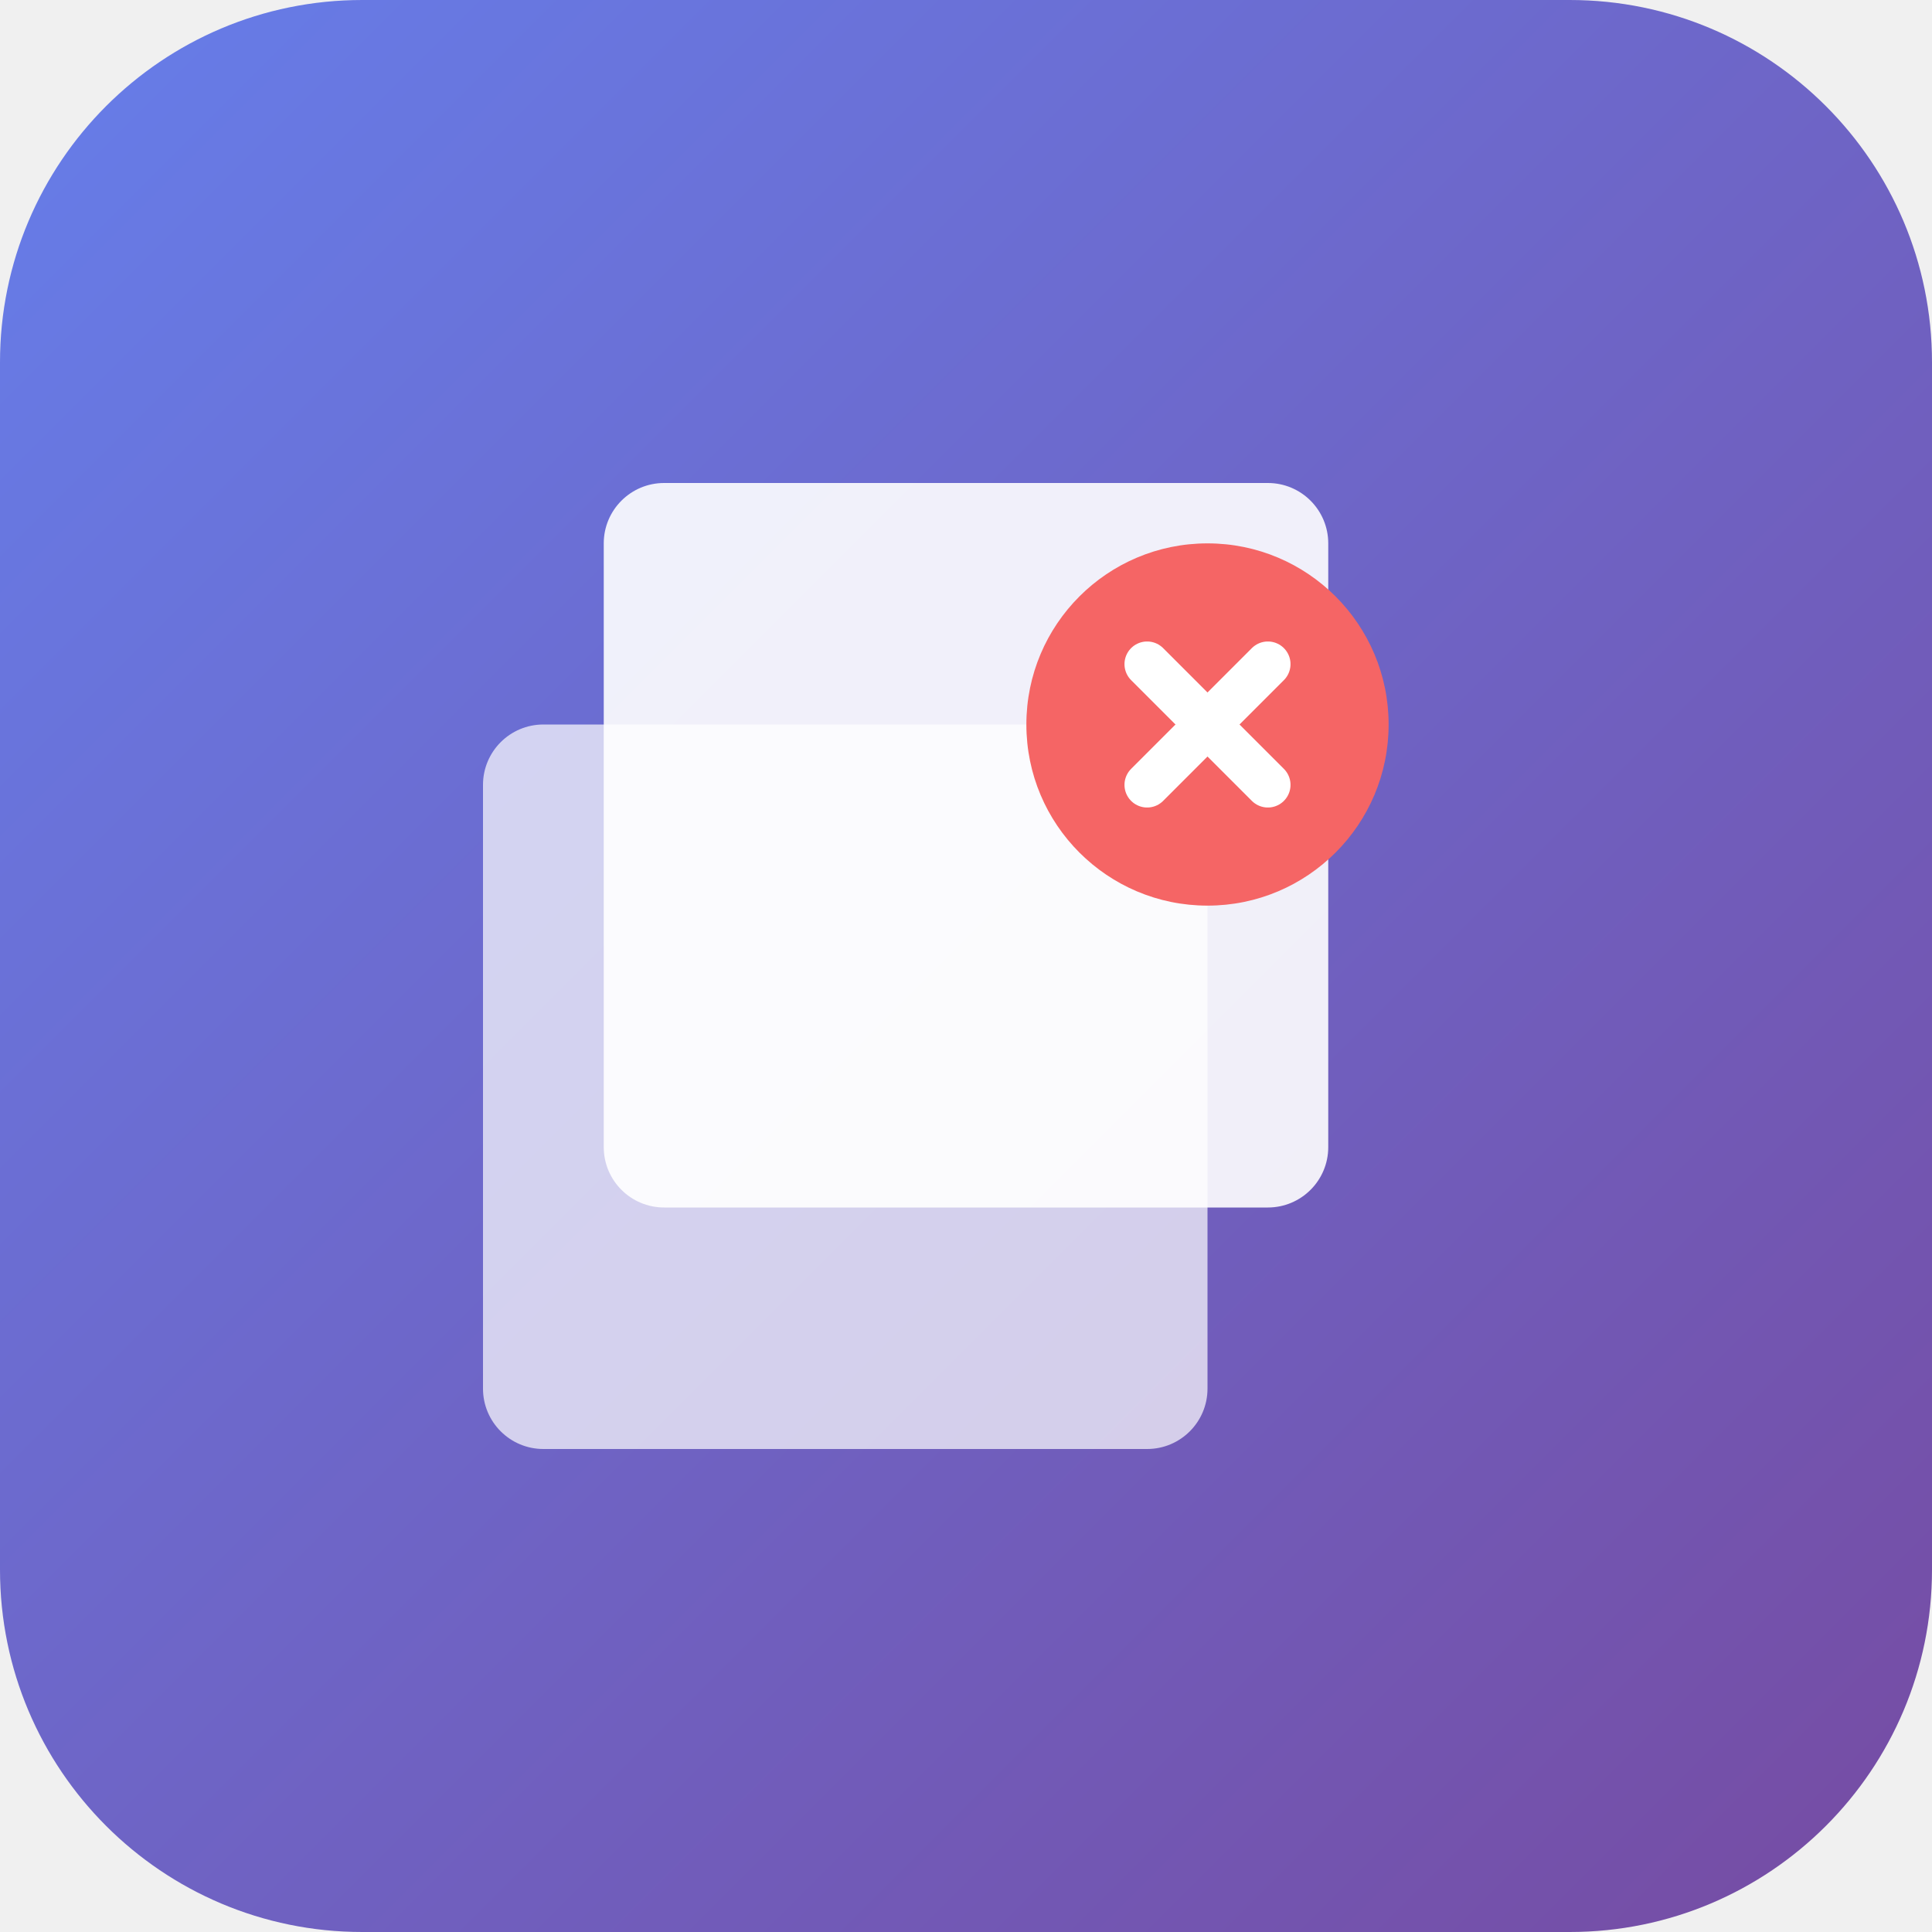
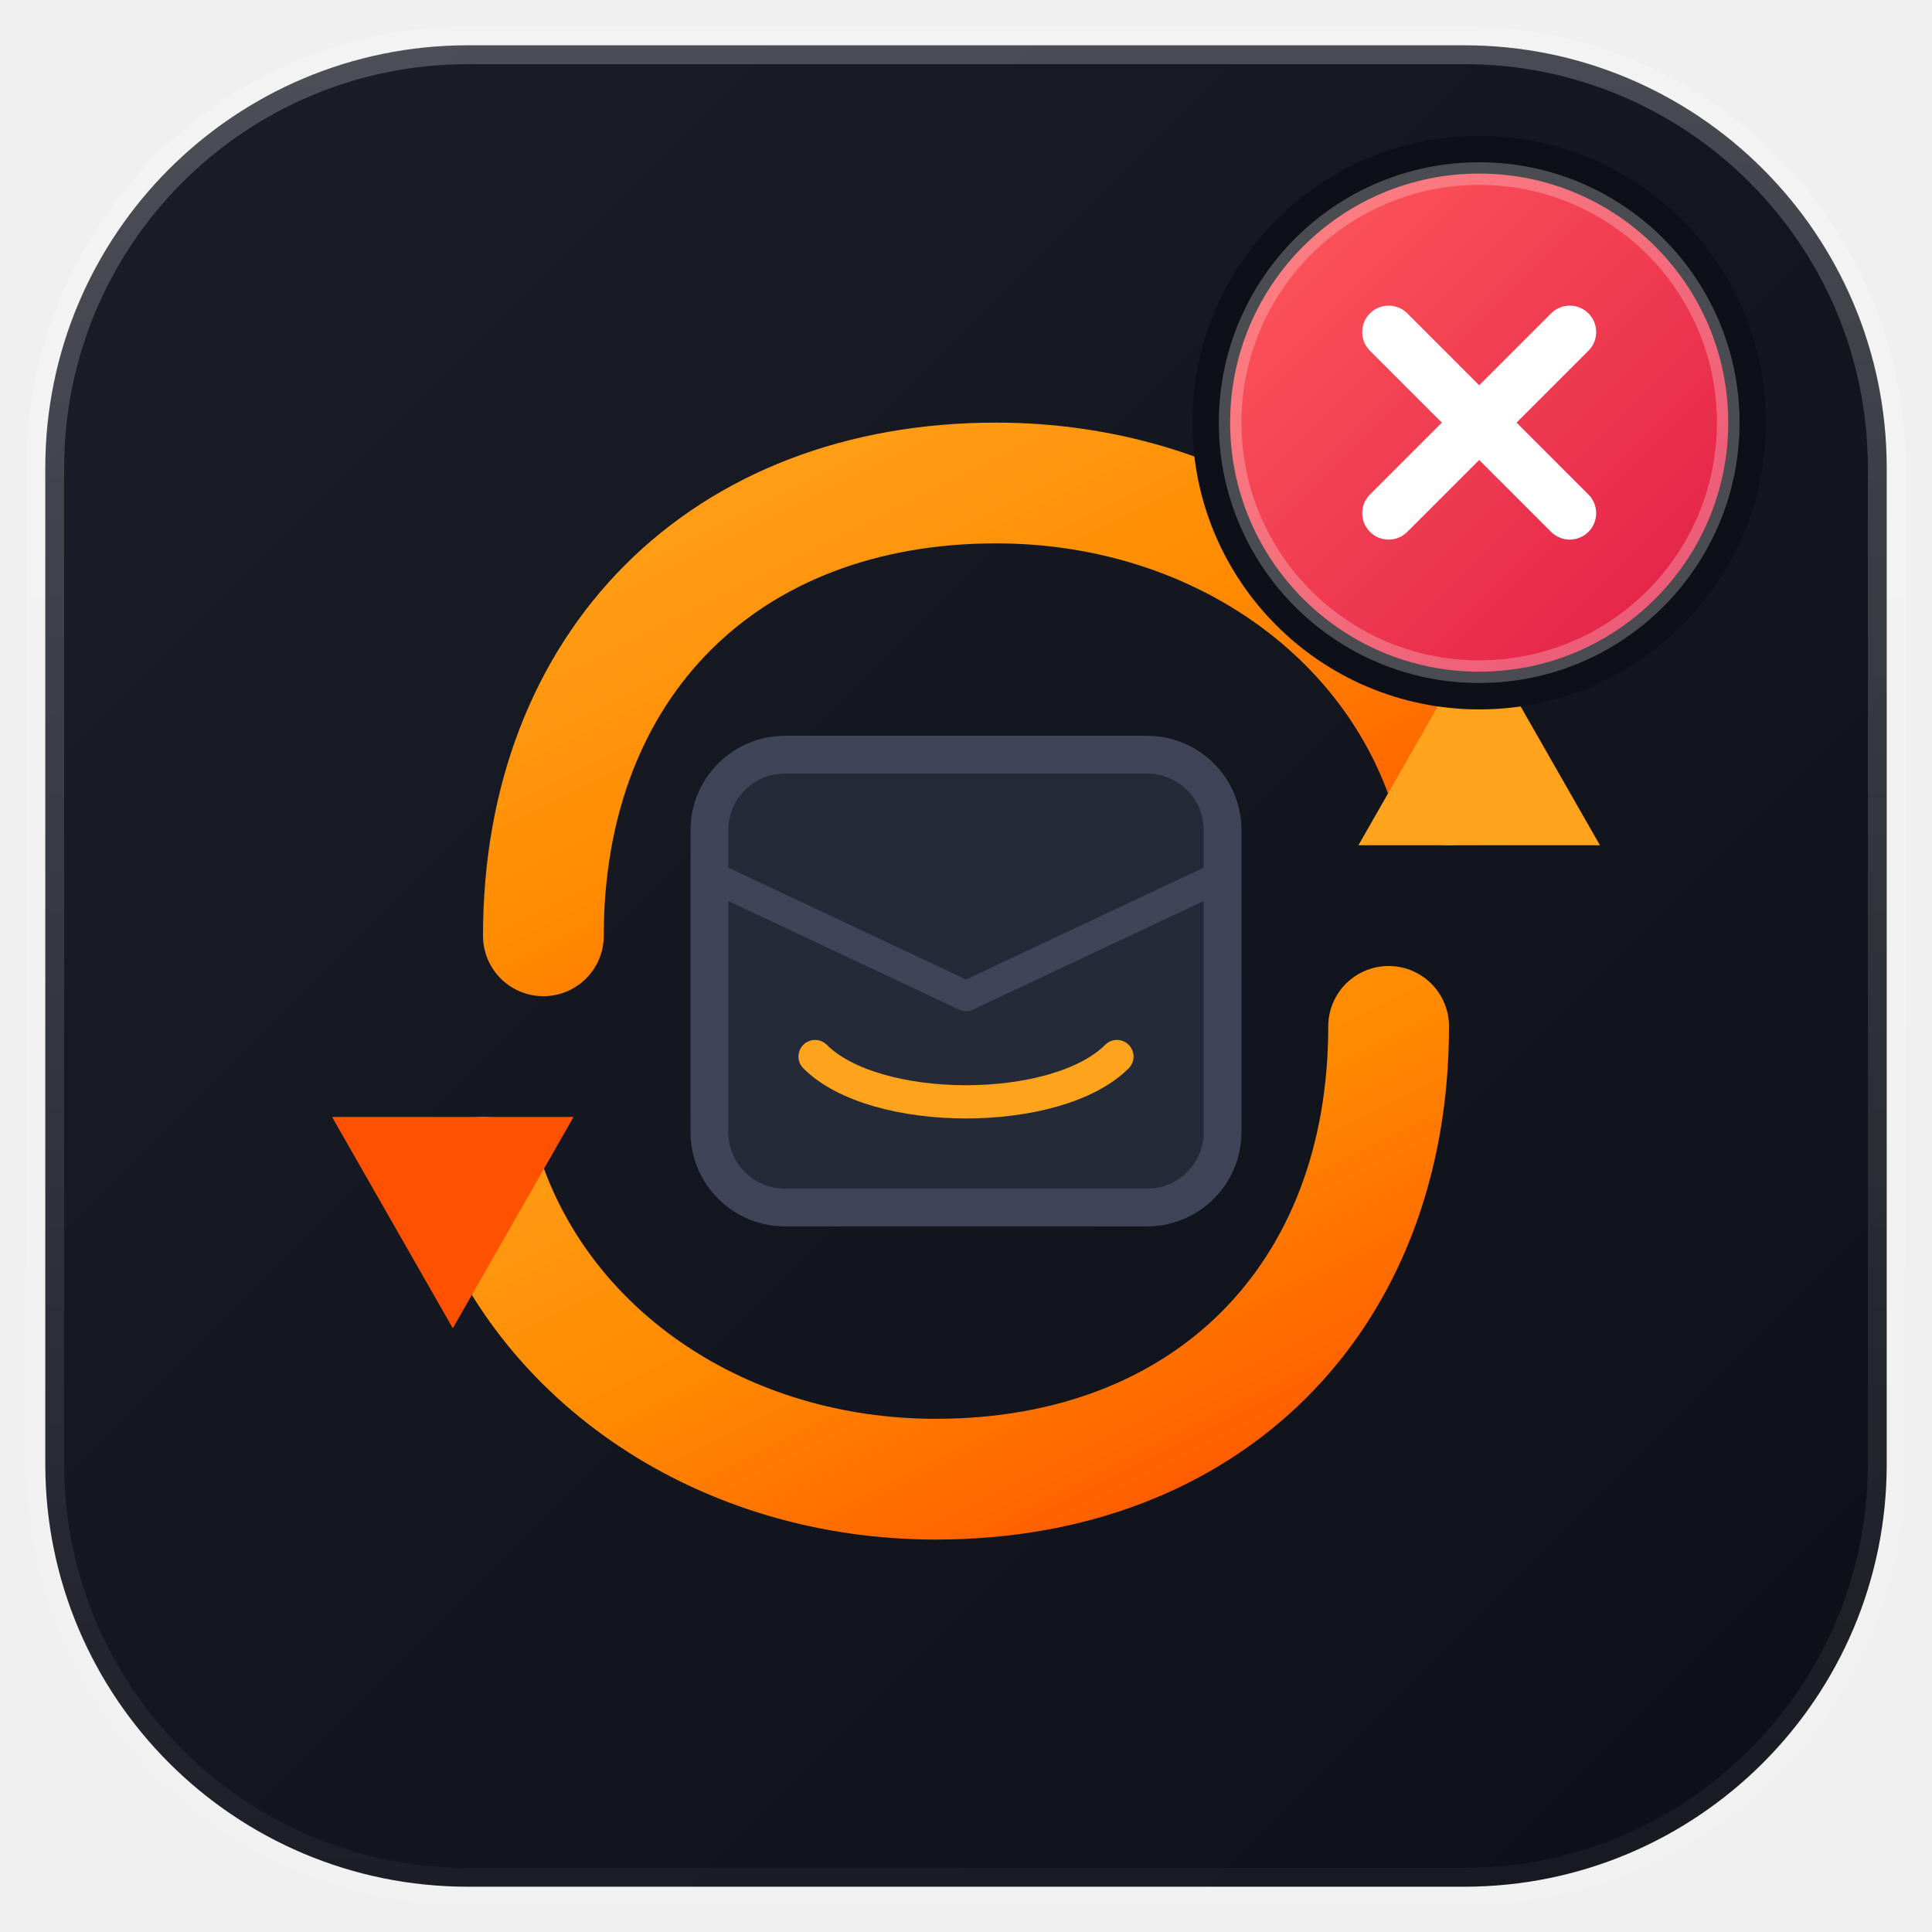
- <svg xmlns="http://www.w3.org/2000/svg" width="128" height="128">
+ <svg xmlns="http://www.w3.org/2000/svg" width="128" height="128" viewBox="0 0 128 128" fill="none">
  <defs>
-     <linearGradient id="grad" x1="0%" y1="0%" x2="100%" y2="100%">
-       <stop offset="0%" style="stop-color:#667eea;stop-opacity:1" />
-       <stop offset="100%" style="stop-color:#764ba2;stop-opacity:1" />
+     <linearGradient id="bgGrad" x1="0%" y1="0%" x2="100%" y2="100%">
+       <stop offset="0%" stop-color="#1B1E28" />
+       <stop offset="100%" stop-color="#0E1017" />
+     </linearGradient>
+     <linearGradient id="amzGrad" x1="0%" y1="0%" x2="100%" y2="100%">
+       <stop offset="0%" stop-color="#FFA41C" />
+       <stop offset="50%" stop-color="#FF8A00" />
+       <stop offset="100%" stop-color="#FF5200" />
+     </linearGradient>
+     <linearGradient id="coralGrad" x1="0%" y1="0%" x2="100%" y2="100%">
+       <stop offset="0%" stop-color="#FF5A5A" />
+       <stop offset="100%" stop-color="#E11D48" />
+     </linearGradient>
+     <linearGradient id="borderGrad" x1="0%" y1="0%" x2="0%" y2="100%">
+       <stop offset="0%" stop-color="rgba(255, 255, 255, 0.22)" />
+       <stop offset="100%" stop-color="rgba(255, 255, 255, 0.04)" />
    </linearGradient>
  </defs>
-   <rect width="128" height="128" rx="24" fill="url(#grad)" />
-   <g transform="translate(32, 32)">
-     <rect x="8" y="0" width="48" height="48" rx="4" fill="white" opacity="0.9" />
-     <rect x="0" y="16" width="48" height="48" rx="4" fill="white" opacity="0.7" />
-     <circle cx="48" cy="16" r="12" fill="#f56565" />
-     <line x1="44" y1="12" x2="52" y2="20" stroke="white" stroke-width="3" stroke-linecap="round" />
-     <line x1="52" y1="12" x2="44" y2="20" stroke="white" stroke-width="3" stroke-linecap="round" />
+   <rect x="3" y="3" width="122" height="122" rx="28" fill="url(#bgGrad)" />
+   <rect x="3" y="3" width="122" height="122" rx="28" fill="none" stroke="url(#borderGrad)" stroke-width="2.5" />
+   <g id="main-symbol">
+     <path d="M 36 62 C 36 44 48 32 66 32 C 80 32 92 40 96 52" fill="none" stroke="url(#amzGrad)" stroke-width="8" stroke-linecap="round" />
+     <polygon points="98,42 106,56 90,56" fill="#FFA41C" />
+     <path d="M 92 68 C 92 86 80 98 62 98 C 48 98 36 90 32 78" fill="none" stroke="url(#amzGrad)" stroke-width="8" stroke-linecap="round" />
+     <polygon points="30,88 22,74 38,74" fill="#FF5200" />
+     <rect x="47" y="50" width="34" height="30" rx="5" fill="#252A38" stroke="#3E4558" stroke-width="2.5" />
+     <path d="M 47 58 L 64 66 L 81 58" stroke="#3E4558" stroke-width="2" fill="none" stroke-linejoin="round" />
+     <path d="M 54 70 C 58 74 70 74 74 70" stroke="#FFA41C" stroke-width="2.2" stroke-linecap="round" fill="none" />
+   </g>
+   <g id="cancel-badge">
+     <circle cx="98" cy="28" r="19" fill="#0E1017" />
+     <circle cx="98" cy="28" r="16.5" fill="url(#coralGrad)" stroke="rgba(255,255,255,0.25)" stroke-width="1.5" />
+     <line x1="92" y1="22" x2="104" y2="34" stroke="#FFFFFF" stroke-width="3.5" stroke-linecap="round" />
+     <line x1="104" y1="22" x2="92" y2="34" stroke="#FFFFFF" stroke-width="3.5" stroke-linecap="round" />
  </g>
</svg>
